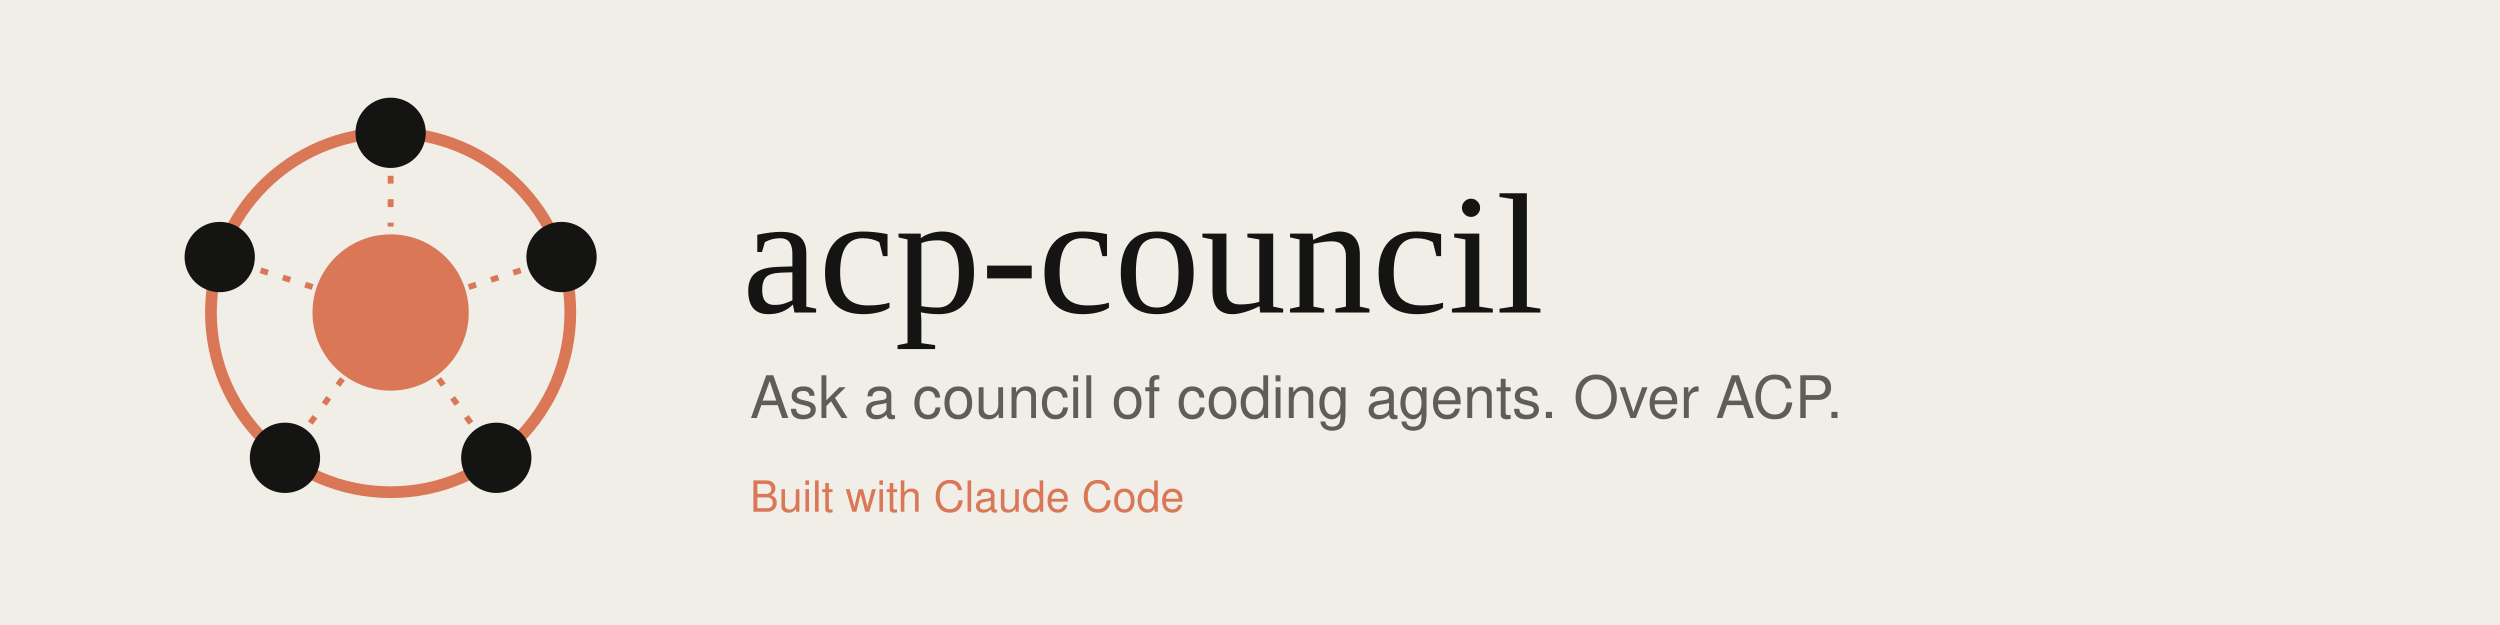
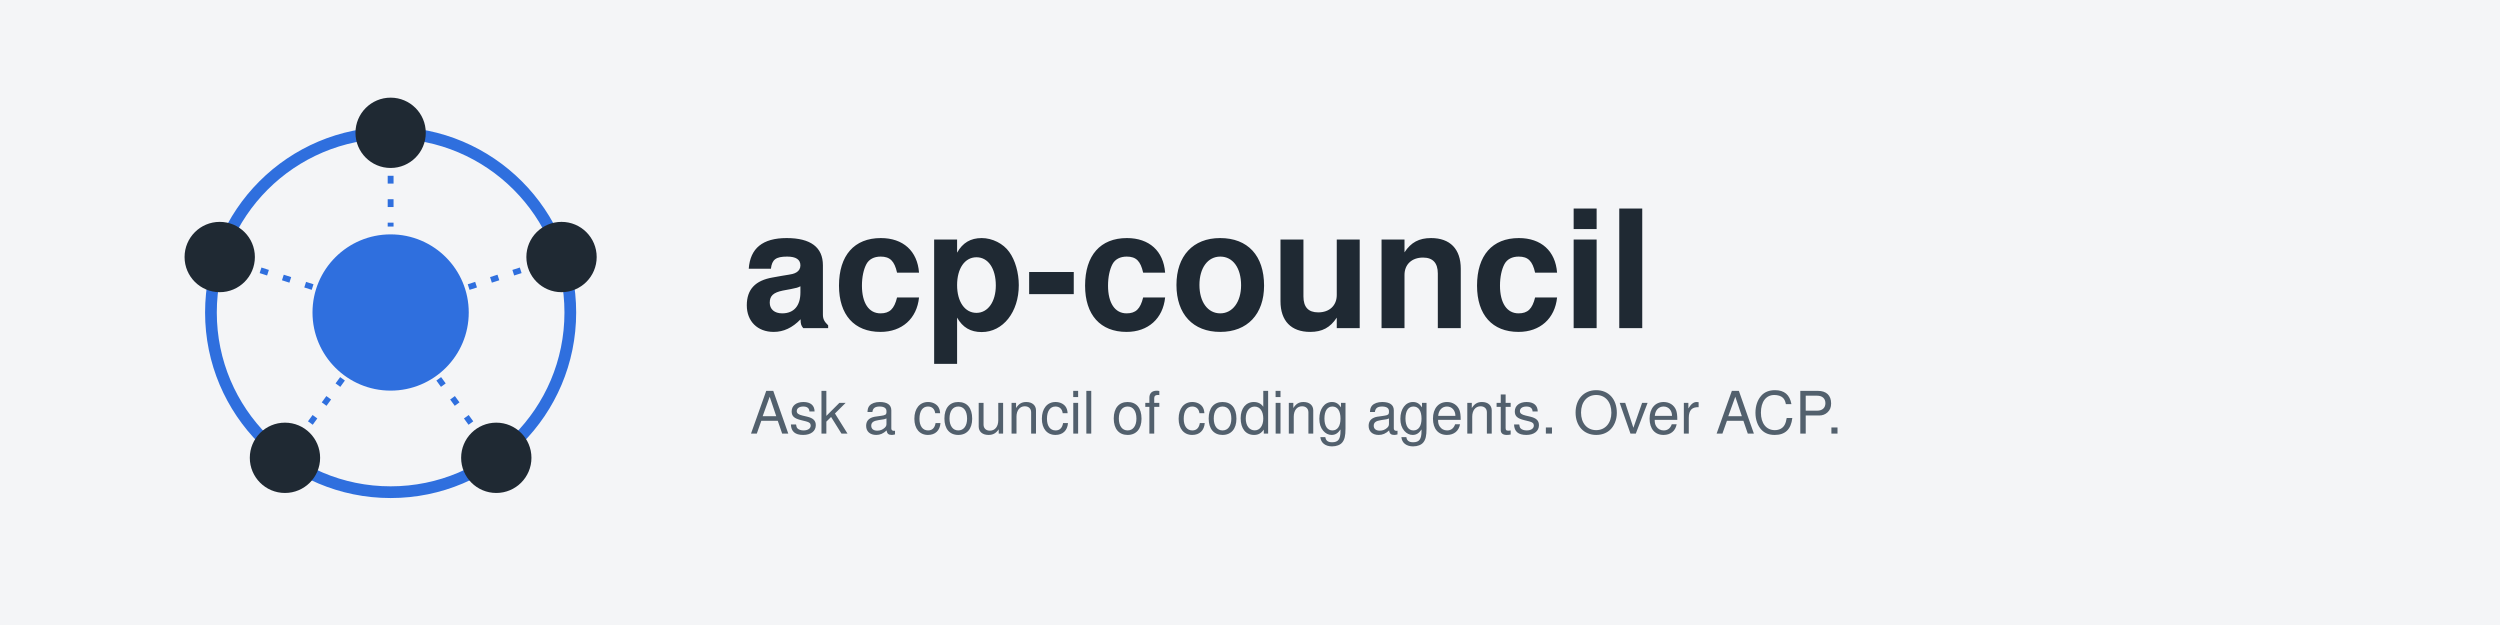
<svg xmlns="http://www.w3.org/2000/svg" width="1280" height="320" viewBox="0 0 1280 320" role="img" aria-label="acp-council: ask a council of coding agents">
-   <rect width="1280" height="320" fill="#F0EEE6" />
+   <rect width="1280" height="320" fill="#F4F5F7" />
  <g transform="translate(200 160)">
-     <circle r="92" fill="none" stroke="#D97757" stroke-width="6" />
-     <circle r="40" fill="#D97757" />
-     <g fill="#141413">
+     <circle r="92" fill="none" stroke="#2F6FDE" stroke-width="6" />
+     <circle r="40" fill="#2F6FDE" />
+     <g fill="#1F2933">
      <circle cx="0" cy="-92" r="18" />
      <circle cx="87.5" cy="-28.4" r="18" />
      <circle cx="54.1" cy="74.4" r="18" />
      <circle cx="-54.1" cy="74.4" r="18" />
      <circle cx="-87.5" cy="-28.4" r="18" />
    </g>
-     <g stroke="#D97757" stroke-width="3" stroke-dasharray="4 8">
+     <g stroke="#2F6FDE" stroke-width="3" stroke-dasharray="4 8">
      <line x1="0" y1="-70" x2="0" y2="-44" />
      <line x1="66.6" y1="-21.6" x2="38" y2="-12.4" />
      <line x1="41.1" y1="56.6" x2="23.5" y2="32.4" />
      <line x1="-41.1" y1="56.6" x2="-23.5" y2="32.4" />
      <line x1="-66.6" y1="-21.6" x2="-38" y2="-12.4" />
    </g>
  </g>
-   <text x="380" y="160" font-family="Georgia, 'Times New Roman', serif" font-size="88" fill="#141413">acp-council</text>
-   <text x="384" y="214" font-family="Helvetica, Arial, sans-serif" font-size="30" fill="#5E5D59">Ask a council of coding agents. Over ACP.</text>
-   <text x="384" y="262" font-family="Helvetica, Arial, sans-serif" font-size="22" fill="#D97757">Built with Claude Code</text>
+   <text x="380" y="168" font-family="Helvetica, Arial, sans-serif" font-weight="700" font-size="84" fill="#1F2933">acp-council</text>
+   <text x="384" y="222" font-family="Helvetica, Arial, sans-serif" font-size="30" fill="#52606D">Ask a council of coding agents. Over ACP.</text>
</svg>
